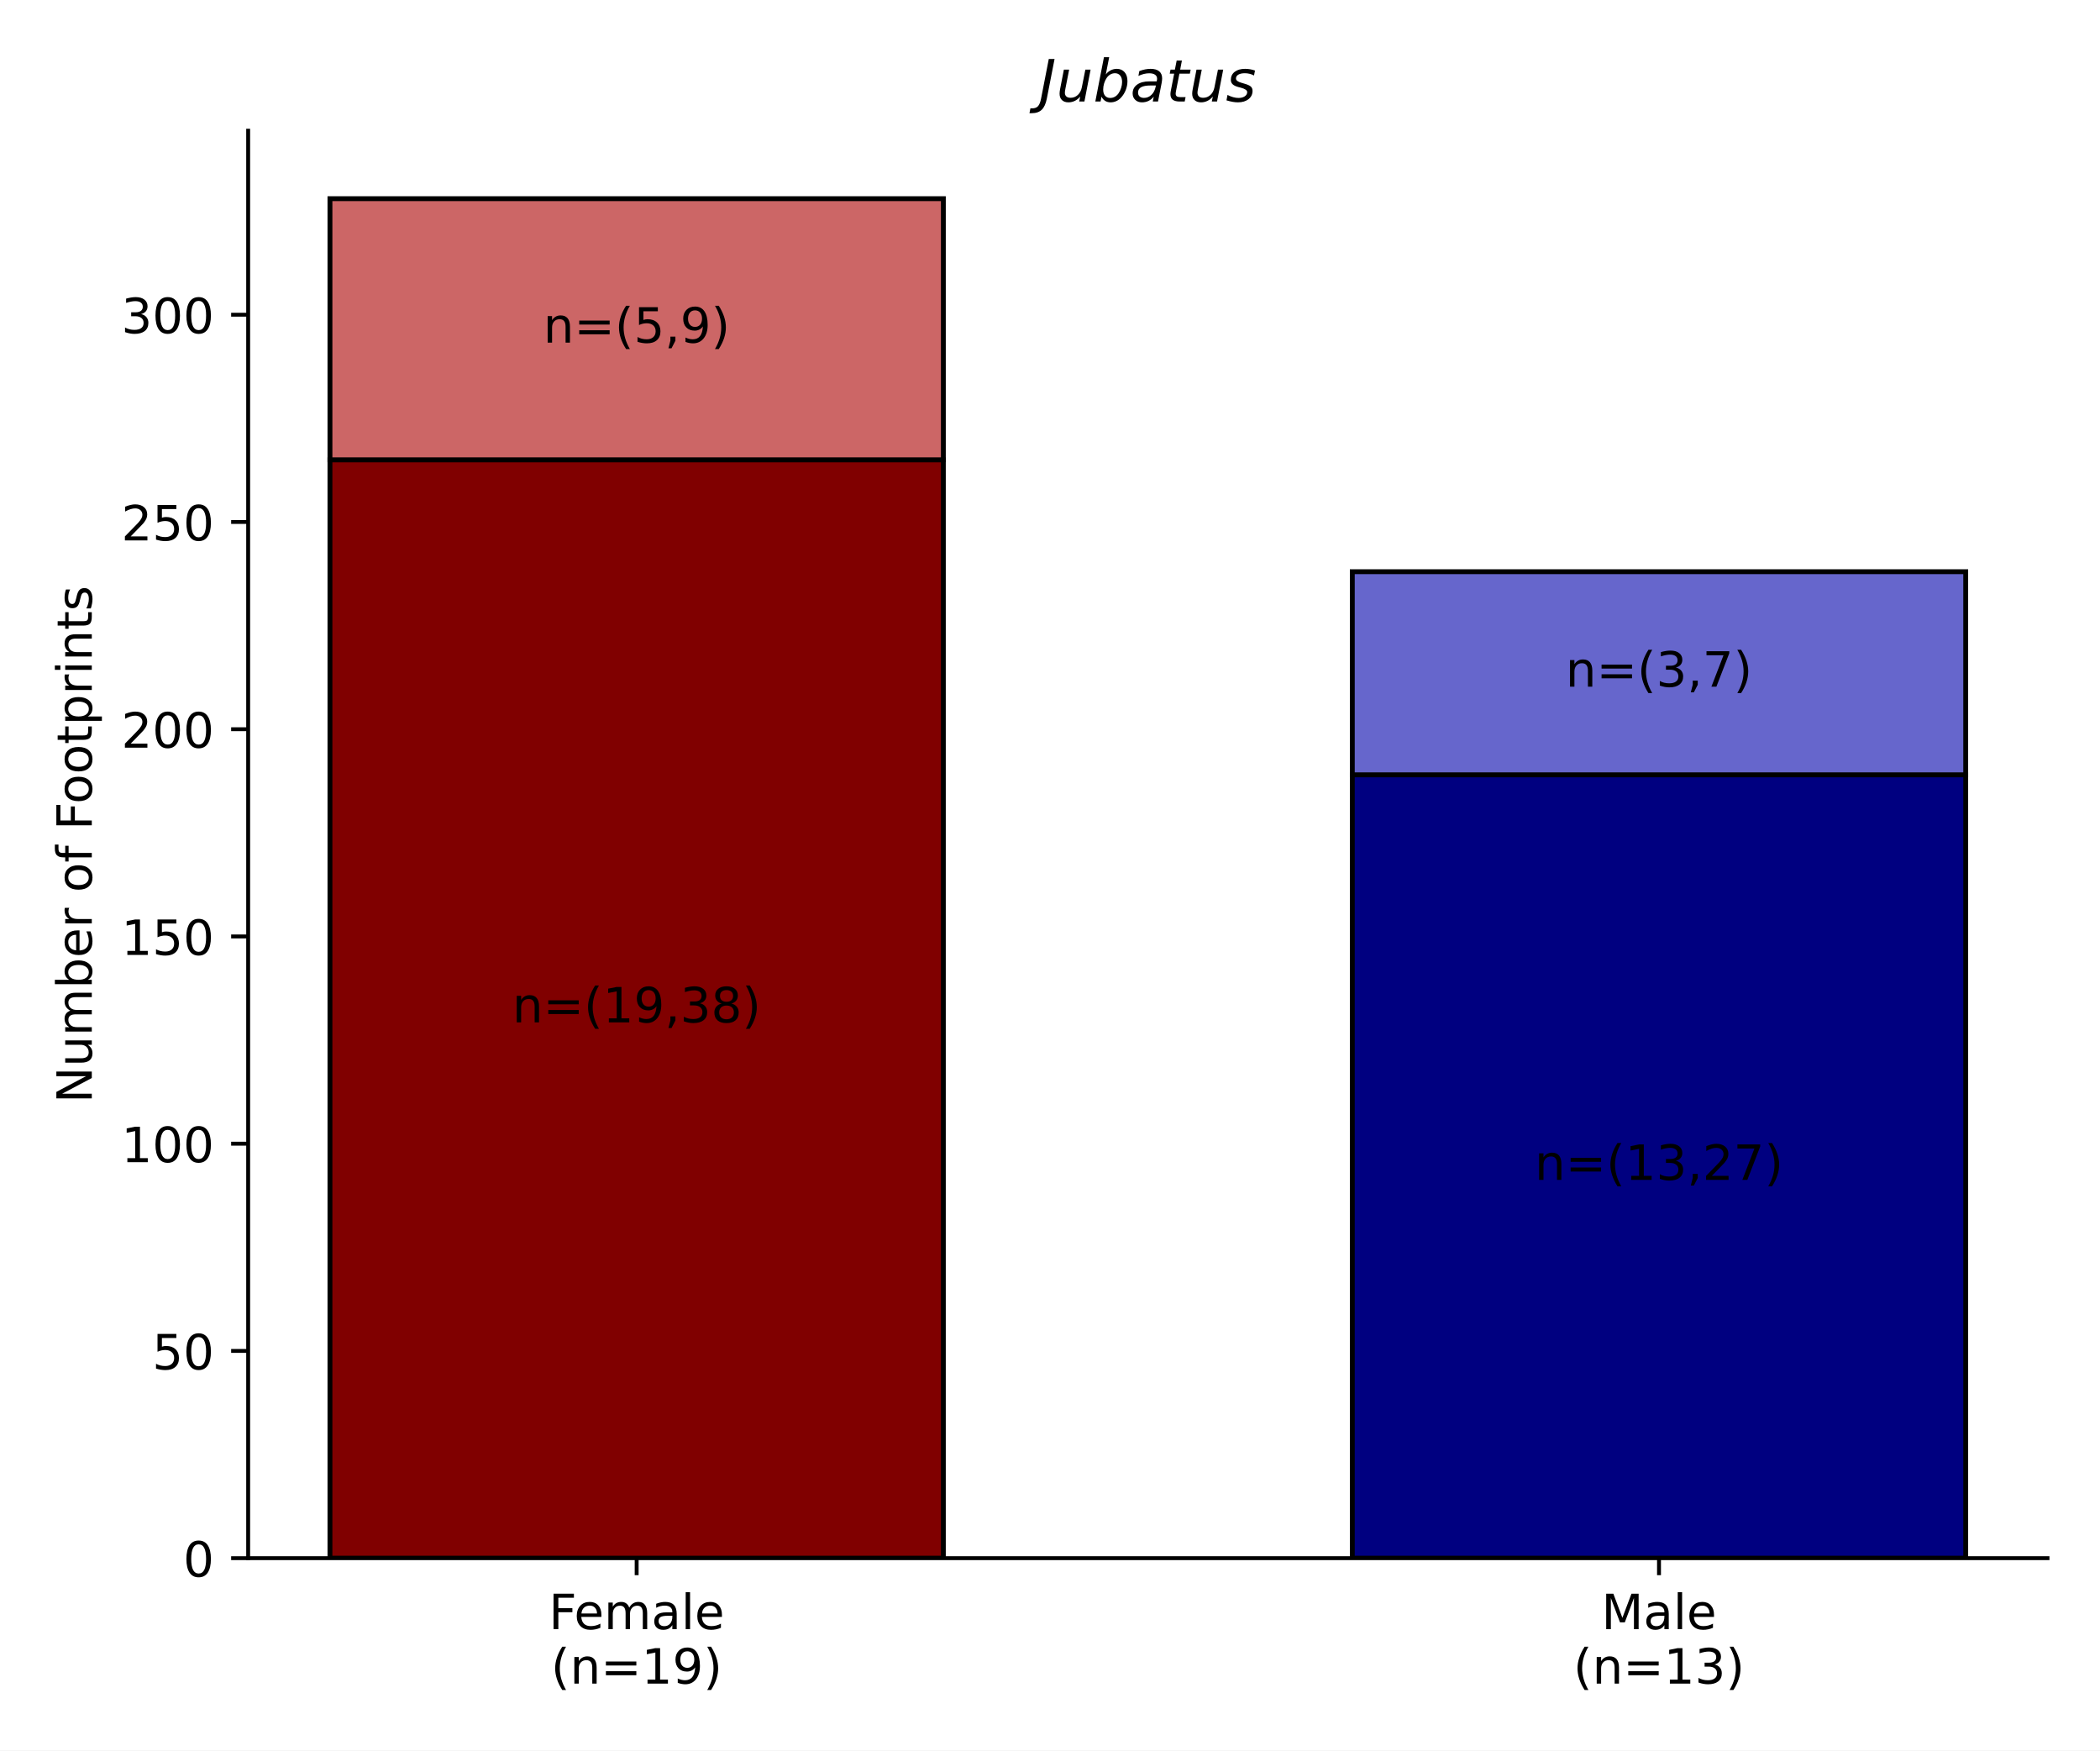
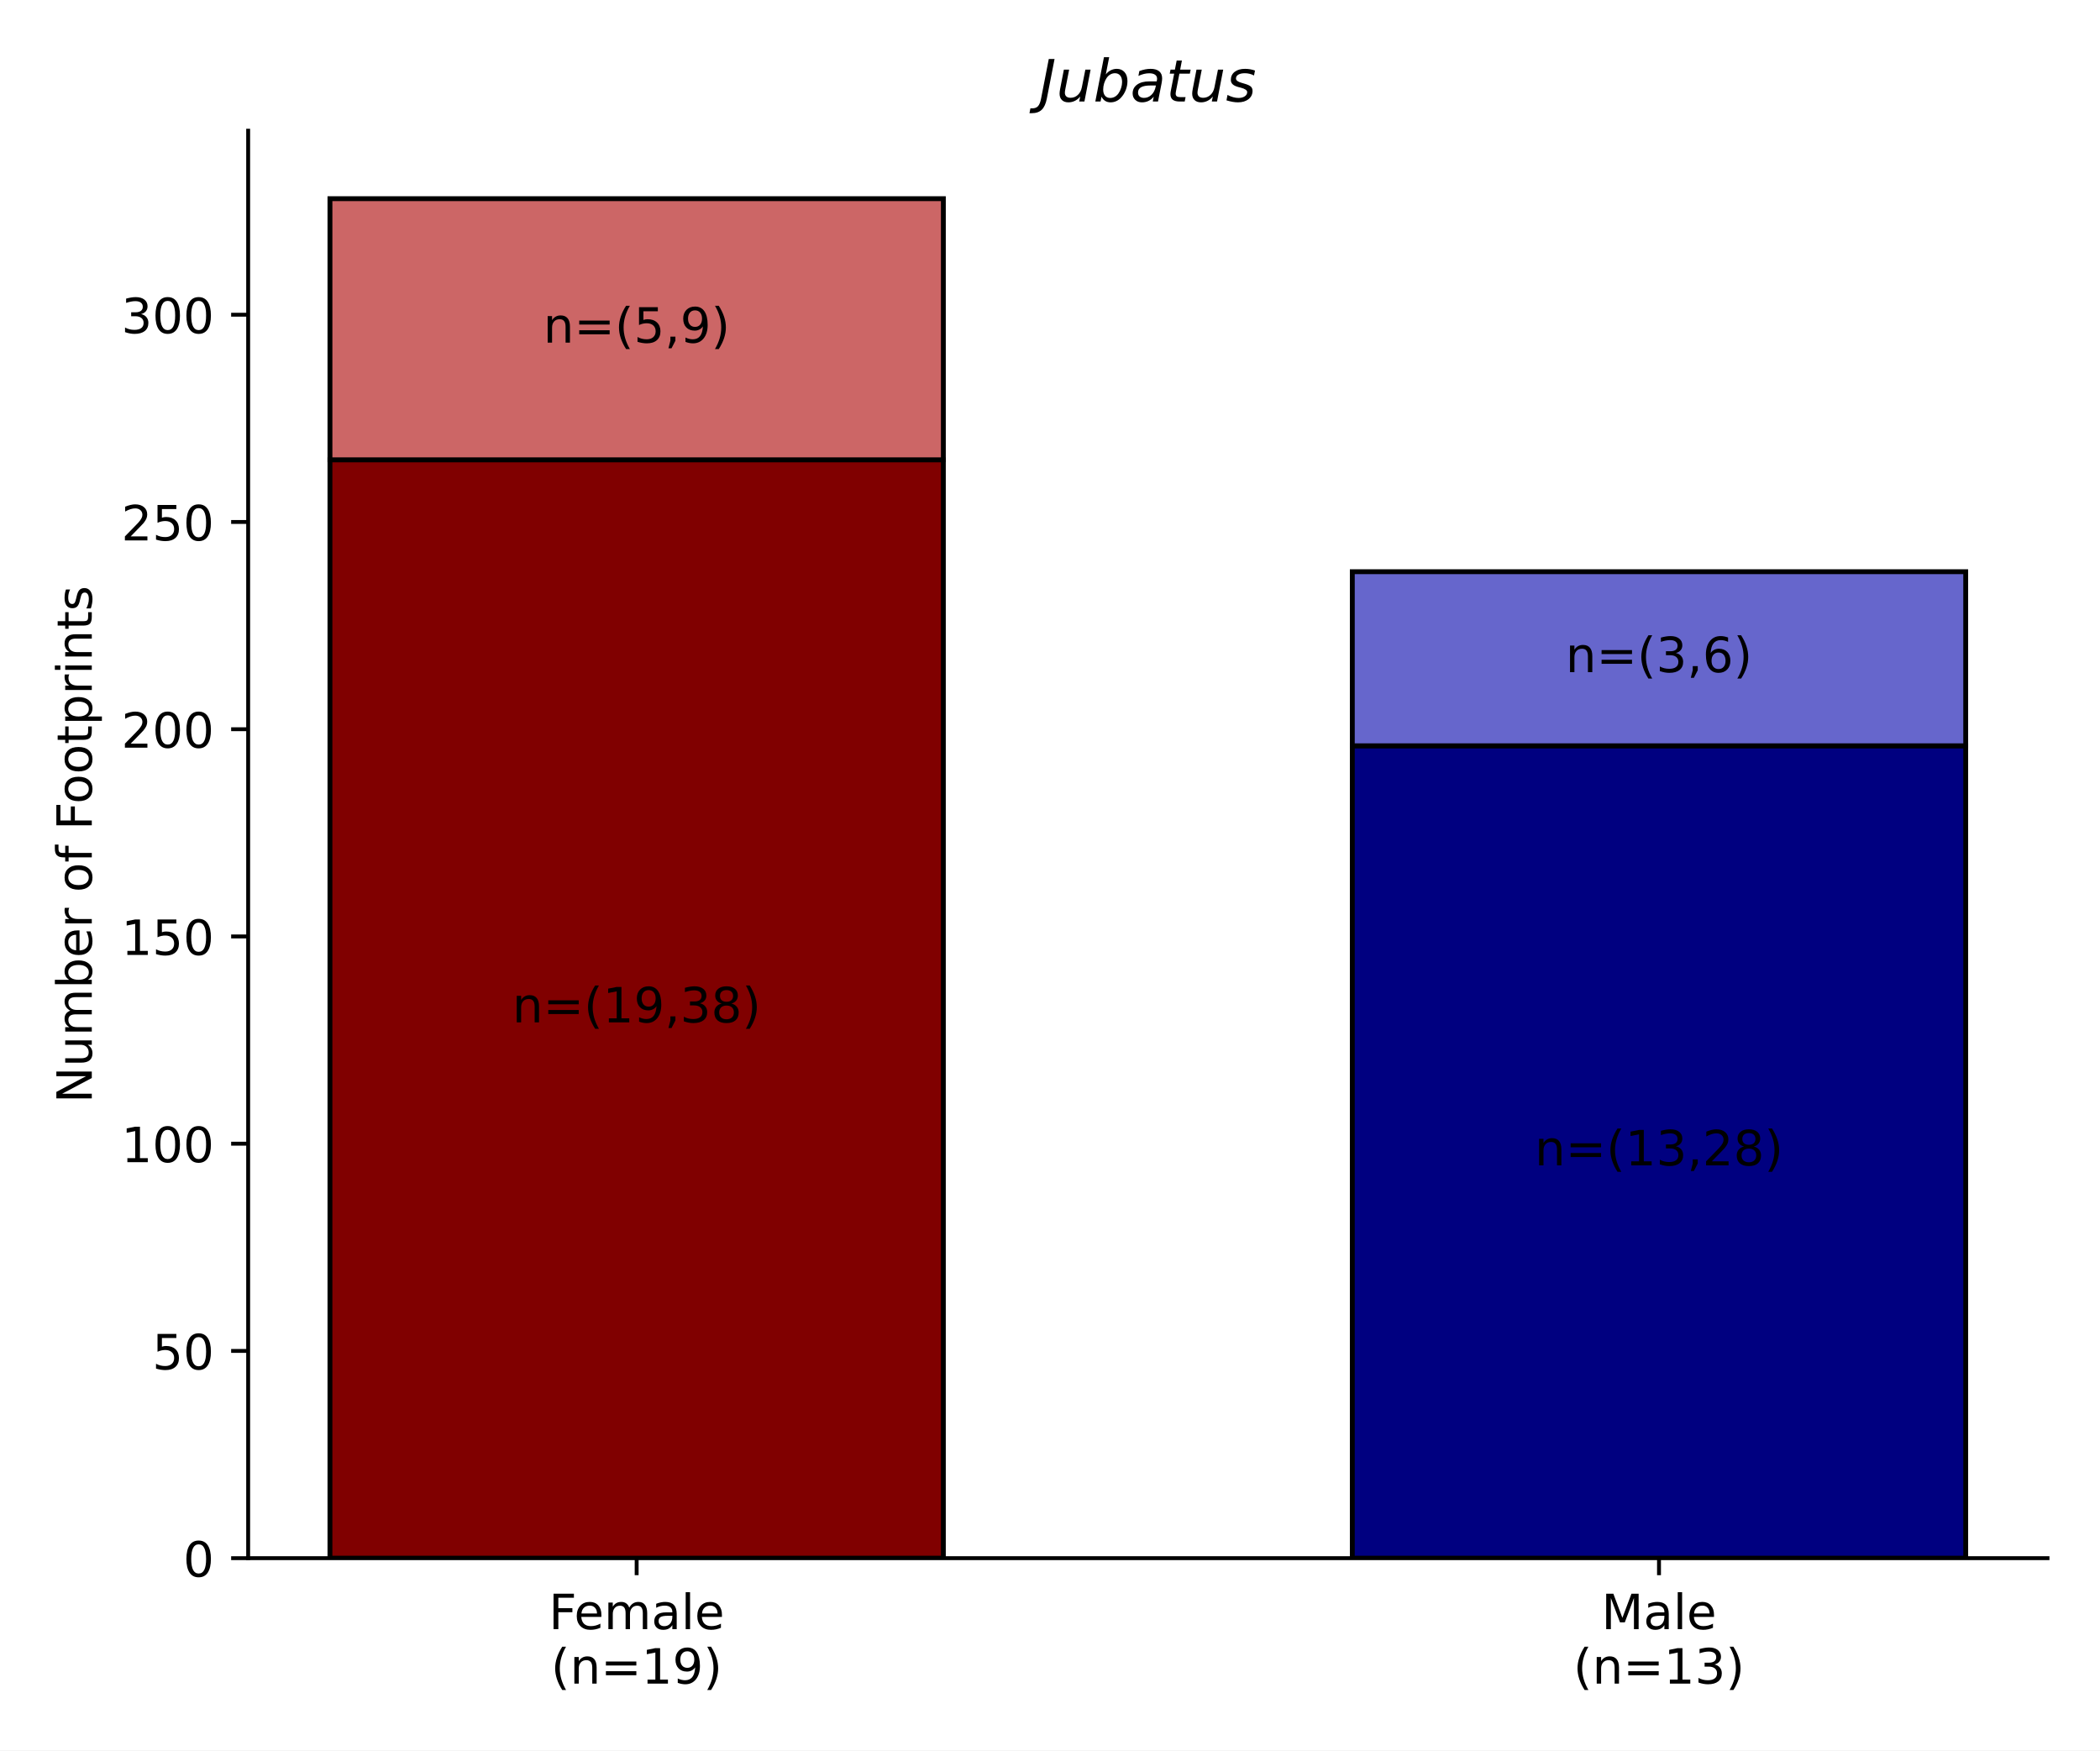
<svg xmlns="http://www.w3.org/2000/svg" xmlns:xlink="http://www.w3.org/1999/xlink" width="432pt" height="360pt" viewBox="0 0 432 360" version="1.1">
  <defs>
    <style type="text/css">*{stroke-linejoin: round; stroke-linecap: butt}</style>
  </defs>
  <g id="figure_1">
    <g id="patch_1">
      <path d="M 0 360  L 432 360  L 432 0  L 0 0  z " style="fill: #ffffff" />
    </g>
    <g id="axes_1">
      <g id="patch_2">
        <path d="M 51.05 320.456  L 421.2 320.456  L 421.2 26.88  L 51.05 26.88  z " style="fill: #ffffff" />
      </g>
      <g id="patch_3">
-         <path d="M 67.875 320.456  L 194.062 320.456  L 194.062 94.563  L 67.875 94.563  z " clip-path="url(#pb983018fb3)" style="fill: #800000; stroke: #000000; stroke-linejoin: miter" />
+         <path d="M 67.875 320.456  L 194.062 320.456  L 194.062 94.563  L 67.875 94.563  z " clip-path="url(#p1c18090d23)" style="fill: #800000; stroke: #000000; stroke-linejoin: miter" />
      </g>
      <g id="patch_4">
-         <path d="M 278.188 320.456  L 404.375 320.456  L 404.375 159.347  L 278.188 159.347  z " clip-path="url(#pb983018fb3)" style="fill: #000080; stroke: #000000; stroke-linejoin: miter" />
+         <path d="M 278.188 320.456  L 404.375 320.456  L 404.375 153.38  L 278.188 153.38  z " clip-path="url(#p1c18090d23)" style="fill: #000080; stroke: #000000; stroke-linejoin: miter" />
      </g>
      <g id="patch_5">
-         <path d="M 67.875 94.563  L 194.062 94.563  L 194.062 40.86  L 67.875 40.86  z " clip-path="url(#pb983018fb3)" style="fill: #cc6666; stroke: #000000; stroke-linejoin: miter" />
+         <path d="M 67.875 94.563  L 194.062 94.563  L 194.062 40.86  L 67.875 40.86  z " clip-path="url(#p1c18090d23)" style="fill: #cc6666; stroke: #000000; stroke-linejoin: miter" />
      </g>
      <g id="patch_6">
-         <path d="M 278.188 159.347  L 404.375 159.347  L 404.375 117.578  L 278.188 117.578  z " clip-path="url(#pb983018fb3)" style="fill: #6666cc; stroke: #000000; stroke-linejoin: miter" />
+         <path d="M 278.188 153.38  L 404.375 153.38  L 404.375 117.578  L 278.188 117.578  z " clip-path="url(#p1c18090d23)" style="fill: #6666cc; stroke: #000000; stroke-linejoin: miter" />
      </g>
      <g id="matplotlib.axis_1">
        <g id="xtick_1">
          <g id="line2d_1">
            <defs>
-               <path id="me16129c82a" d="M 0 0  L 0 3.5  " style="stroke: #000000; stroke-width: 0.8" />
+               <path id="mf66d5e0f26" d="M 0 0  L 0 3.5  " style="stroke: #000000; stroke-width: 0.8" />
            </defs>
            <g>
-               <use xlink:href="#me16129c82a" x="130.969" y="320.456" style="stroke: #000000; stroke-width: 0.8" />
+               <use xlink:href="#mf66d5e0f26" x="130.969" y="320.456" style="stroke: #000000; stroke-width: 0.8" />
            </g>
          </g>
          <g id="text_1">
            <g transform="translate(112.8914 335.0544) scale(0.1 -0.1)">
              <defs>
                <path id="DejaVuSans-46" d="M 628 4666  L 3309 4666  L 3309 4134  L 1259 4134  L 1259 2759  L 3109 2759  L 3109 2228  L 1259 2228  L 1259 0  L 628 0  L 628 4666  z " transform="scale(0.015625)" />
                <path id="DejaVuSans-65" d="M 3597 1894  L 3597 1613  L 953 1613  Q 991 1019 1311 708  Q 1631 397 2203 397  Q 2534 397 2845 478  Q 3156 559 3463 722  L 3463 178  Q 3153 47 2828 -22  Q 2503 -91 2169 -91  Q 1331 -91 842 396  Q 353 884 353 1716  Q 353 2575 817 3079  Q 1281 3584 2069 3584  Q 2775 3584 3186 3129  Q 3597 2675 3597 1894  z M 3022 2063  Q 3016 2534 2758 2815  Q 2500 3097 2075 3097  Q 1594 3097 1305 2825  Q 1016 2553 972 2059  L 3022 2063  z " transform="scale(0.015625)" />
                <path id="DejaVuSans-6d" d="M 3328 2828  Q 3544 3216 3844 3400  Q 4144 3584 4550 3584  Q 5097 3584 5394 3201  Q 5691 2819 5691 2113  L 5691 0  L 5113 0  L 5113 2094  Q 5113 2597 4934 2840  Q 4756 3084 4391 3084  Q 3944 3084 3684 2787  Q 3425 2491 3425 1978  L 3425 0  L 2847 0  L 2847 2094  Q 2847 2600 2669 2842  Q 2491 3084 2119 3084  Q 1678 3084 1418 2786  Q 1159 2488 1159 1978  L 1159 0  L 581 0  L 581 3500  L 1159 3500  L 1159 2956  Q 1356 3278 1631 3431  Q 1906 3584 2284 3584  Q 2666 3584 2933 3390  Q 3200 3197 3328 2828  z " transform="scale(0.015625)" />
                <path id="DejaVuSans-61" d="M 2194 1759  Q 1497 1759 1228 1600  Q 959 1441 959 1056  Q 959 750 1161 570  Q 1363 391 1709 391  Q 2188 391 2477 730  Q 2766 1069 2766 1631  L 2766 1759  L 2194 1759  z M 3341 1997  L 3341 0  L 2766 0  L 2766 531  Q 2569 213 2275 61  Q 1981 -91 1556 -91  Q 1019 -91 701 211  Q 384 513 384 1019  Q 384 1609 779 1909  Q 1175 2209 1959 2209  L 2766 2209  L 2766 2266  Q 2766 2663 2505 2880  Q 2244 3097 1772 3097  Q 1472 3097 1187 3025  Q 903 2953 641 2809  L 641 3341  Q 956 3463 1253 3523  Q 1550 3584 1831 3584  Q 2591 3584 2966 3190  Q 3341 2797 3341 1997  z " transform="scale(0.015625)" />
                <path id="DejaVuSans-6c" d="M 603 4863  L 1178 4863  L 1178 0  L 603 0  L 603 4863  z " transform="scale(0.015625)" />
              </defs>
              <use xlink:href="#DejaVuSans-46" />
              <use xlink:href="#DejaVuSans-65" transform="translate(52.01953 0)" />
              <use xlink:href="#DejaVuSans-6d" transform="translate(113.543 0)" />
              <use xlink:href="#DejaVuSans-61" transform="translate(210.9551 0)" />
              <use xlink:href="#DejaVuSans-6c" transform="translate(272.2344 0)" />
              <use xlink:href="#DejaVuSans-65" transform="translate(300.0176 0)" />
            </g>
            <g transform="translate(113.3461 346.2523) scale(0.1 -0.1)">
              <defs>
                <path id="DejaVuSans-28" d="M 1984 4856  Q 1566 4138 1362 3434  Q 1159 2731 1159 2009  Q 1159 1288 1364 580  Q 1569 -128 1984 -844  L 1484 -844  Q 1016 -109 783 600  Q 550 1309 550 2009  Q 550 2706 781 3412  Q 1013 4119 1484 4856  L 1984 4856  z " transform="scale(0.015625)" />
                <path id="DejaVuSans-6e" d="M 3513 2113  L 3513 0  L 2938 0  L 2938 2094  Q 2938 2591 2744 2837  Q 2550 3084 2163 3084  Q 1697 3084 1428 2787  Q 1159 2491 1159 1978  L 1159 0  L 581 0  L 581 3500  L 1159 3500  L 1159 2956  Q 1366 3272 1645 3428  Q 1925 3584 2291 3584  Q 2894 3584 3203 3211  Q 3513 2838 3513 2113  z " transform="scale(0.015625)" />
                <path id="DejaVuSans-3d" d="M 678 2906  L 4684 2906  L 4684 2381  L 678 2381  L 678 2906  z M 678 1631  L 4684 1631  L 4684 1100  L 678 1100  L 678 1631  z " transform="scale(0.015625)" />
                <path id="DejaVuSans-31" d="M 794 531  L 1825 531  L 1825 4091  L 703 3866  L 703 4441  L 1819 4666  L 2450 4666  L 2450 531  L 3481 531  L 3481 0  L 794 0  L 794 531  z " transform="scale(0.015625)" />
                <path id="DejaVuSans-39" d="M 703 97  L 703 672  Q 941 559 1184 500  Q 1428 441 1663 441  Q 2288 441 2617 861  Q 2947 1281 2994 2138  Q 2813 1869 2534 1725  Q 2256 1581 1919 1581  Q 1219 1581 811 2004  Q 403 2428 403 3163  Q 403 3881 828 4315  Q 1253 4750 1959 4750  Q 2769 4750 3195 4129  Q 3622 3509 3622 2328  Q 3622 1225 3098 567  Q 2575 -91 1691 -91  Q 1453 -91 1209 -44  Q 966 3 703 97  z M 1959 2075  Q 2384 2075 2632 2365  Q 2881 2656 2881 3163  Q 2881 3666 2632 3958  Q 2384 4250 1959 4250  Q 1534 4250 1286 3958  Q 1038 3666 1038 3163  Q 1038 2656 1286 2365  Q 1534 2075 1959 2075  z " transform="scale(0.015625)" />
                <path id="DejaVuSans-29" d="M 513 4856  L 1013 4856  Q 1481 4119 1714 3412  Q 1947 2706 1947 2009  Q 1947 1309 1714 600  Q 1481 -109 1013 -844  L 513 -844  Q 928 -128 1133 580  Q 1338 1288 1338 2009  Q 1338 2731 1133 3434  Q 928 4138 513 4856  z " transform="scale(0.015625)" />
              </defs>
              <use xlink:href="#DejaVuSans-28" />
              <use xlink:href="#DejaVuSans-6e" transform="translate(39.01367 0)" />
              <use xlink:href="#DejaVuSans-3d" transform="translate(102.3926 0)" />
              <use xlink:href="#DejaVuSans-31" transform="translate(186.1816 0)" />
              <use xlink:href="#DejaVuSans-39" transform="translate(249.8047 0)" />
              <use xlink:href="#DejaVuSans-29" transform="translate(313.4277 0)" />
            </g>
          </g>
        </g>
        <g id="xtick_2">
          <g id="line2d_2">
            <g>
-               <use xlink:href="#me16129c82a" x="341.281" y="320.456" style="stroke: #000000; stroke-width: 0.8" />
+               <use xlink:href="#mf66d5e0f26" x="341.281" y="320.456" style="stroke: #000000; stroke-width: 0.8" />
            </g>
          </g>
          <g id="text_2">
            <g transform="translate(329.4375 335.0544) scale(0.1 -0.1)">
              <defs>
                <path id="DejaVuSans-4d" d="M 628 4666  L 1569 4666  L 2759 1491  L 3956 4666  L 4897 4666  L 4897 0  L 4281 0  L 4281 4097  L 3078 897  L 2444 897  L 1241 4097  L 1241 0  L 628 0  L 628 4666  z " transform="scale(0.015625)" />
              </defs>
              <use xlink:href="#DejaVuSans-4d" />
              <use xlink:href="#DejaVuSans-61" transform="translate(86.2793 0)" />
              <use xlink:href="#DejaVuSans-6c" transform="translate(147.5586 0)" />
              <use xlink:href="#DejaVuSans-65" transform="translate(175.3418 0)" />
            </g>
            <g transform="translate(323.6586 346.2523) scale(0.1 -0.1)">
              <defs>
                <path id="DejaVuSans-33" d="M 2597 2516  Q 3050 2419 3304 2112  Q 3559 1806 3559 1356  Q 3559 666 3084 287  Q 2609 -91 1734 -91  Q 1441 -91 1130 -33  Q 819 25 488 141  L 488 750  Q 750 597 1062 519  Q 1375 441 1716 441  Q 2309 441 2620 675  Q 2931 909 2931 1356  Q 2931 1769 2642 2001  Q 2353 2234 1838 2234  L 1294 2234  L 1294 2753  L 1863 2753  Q 2328 2753 2575 2939  Q 2822 3125 2822 3475  Q 2822 3834 2567 4026  Q 2313 4219 1838 4219  Q 1578 4219 1281 4162  Q 984 4106 628 3988  L 628 4550  Q 988 4650 1302 4700  Q 1616 4750 1894 4750  Q 2613 4750 3031 4423  Q 3450 4097 3450 3541  Q 3450 3153 3228 2886  Q 3006 2619 2597 2516  z " transform="scale(0.015625)" />
              </defs>
              <use xlink:href="#DejaVuSans-28" />
              <use xlink:href="#DejaVuSans-6e" transform="translate(39.01367 0)" />
              <use xlink:href="#DejaVuSans-3d" transform="translate(102.3926 0)" />
              <use xlink:href="#DejaVuSans-31" transform="translate(186.1816 0)" />
              <use xlink:href="#DejaVuSans-33" transform="translate(249.8047 0)" />
              <use xlink:href="#DejaVuSans-29" transform="translate(313.4277 0)" />
            </g>
          </g>
        </g>
      </g>
      <g id="matplotlib.axis_2">
        <g id="ytick_1">
          <g id="line2d_3">
            <defs>
-               <path id="m23f5aaac6f" d="M 0 0  L -3.5 0  " style="stroke: #000000; stroke-width: 0.8" />
+               <path id="m3c75c760e2" d="M 0 0  L -3.5 0  " style="stroke: #000000; stroke-width: 0.8" />
            </defs>
            <g>
-               <use xlink:href="#m23f5aaac6f" x="51.05" y="320.456" style="stroke: #000000; stroke-width: 0.8" />
+               <use xlink:href="#m3c75c760e2" x="51.05" y="320.456" style="stroke: #000000; stroke-width: 0.8" />
            </g>
          </g>
          <g id="text_3">
            <g transform="translate(37.6875 324.2552) scale(0.1 -0.1)">
              <defs>
                <path id="DejaVuSans-30" d="M 2034 4250  Q 1547 4250 1301 3770  Q 1056 3291 1056 2328  Q 1056 1369 1301 889  Q 1547 409 2034 409  Q 2525 409 2770 889  Q 3016 1369 3016 2328  Q 3016 3291 2770 3770  Q 2525 4250 2034 4250  z M 2034 4750  Q 2819 4750 3233 4129  Q 3647 3509 3647 2328  Q 3647 1150 3233 529  Q 2819 -91 2034 -91  Q 1250 -91 836 529  Q 422 1150 422 2328  Q 422 3509 836 4129  Q 1250 4750 2034 4750  z " transform="scale(0.015625)" />
              </defs>
              <use xlink:href="#DejaVuSans-30" />
            </g>
          </g>
        </g>
        <g id="ytick_2">
          <g id="line2d_4">
            <g>
-               <use xlink:href="#m23f5aaac6f" x="51.05" y="277.835" style="stroke: #000000; stroke-width: 0.8" />
+               <use xlink:href="#m3c75c760e2" x="51.05" y="277.835" style="stroke: #000000; stroke-width: 0.8" />
            </g>
          </g>
          <g id="text_4">
            <g transform="translate(31.325 281.6338) scale(0.1 -0.1)">
              <defs>
                <path id="DejaVuSans-35" d="M 691 4666  L 3169 4666  L 3169 4134  L 1269 4134  L 1269 2991  Q 1406 3038 1543 3061  Q 1681 3084 1819 3084  Q 2600 3084 3056 2656  Q 3513 2228 3513 1497  Q 3513 744 3044 326  Q 2575 -91 1722 -91  Q 1428 -91 1123 -41  Q 819 9 494 109  L 494 744  Q 775 591 1075 516  Q 1375 441 1709 441  Q 2250 441 2565 725  Q 2881 1009 2881 1497  Q 2881 1984 2565 2268  Q 2250 2553 1709 2553  Q 1456 2553 1204 2497  Q 953 2441 691 2322  L 691 4666  z " transform="scale(0.015625)" />
              </defs>
              <use xlink:href="#DejaVuSans-35" />
              <use xlink:href="#DejaVuSans-30" transform="translate(63.62305 0)" />
            </g>
          </g>
        </g>
        <g id="ytick_3">
          <g id="line2d_5">
            <g>
-               <use xlink:href="#m23f5aaac6f" x="51.05" y="235.213" style="stroke: #000000; stroke-width: 0.8" />
+               <use xlink:href="#m3c75c760e2" x="51.05" y="235.213" style="stroke: #000000; stroke-width: 0.8" />
            </g>
          </g>
          <g id="text_5">
            <g transform="translate(24.9625 239.0125) scale(0.1 -0.1)">
              <use xlink:href="#DejaVuSans-31" />
              <use xlink:href="#DejaVuSans-30" transform="translate(63.62305 0)" />
              <use xlink:href="#DejaVuSans-30" transform="translate(127.2461 0)" />
            </g>
          </g>
        </g>
        <g id="ytick_4">
          <g id="line2d_6">
            <g>
-               <use xlink:href="#m23f5aaac6f" x="51.05" y="192.592" style="stroke: #000000; stroke-width: 0.8" />
+               <use xlink:href="#m3c75c760e2" x="51.05" y="192.592" style="stroke: #000000; stroke-width: 0.8" />
            </g>
          </g>
          <g id="text_6">
            <g transform="translate(24.9625 196.3911) scale(0.1 -0.1)">
              <use xlink:href="#DejaVuSans-31" />
              <use xlink:href="#DejaVuSans-35" transform="translate(63.62305 0)" />
              <use xlink:href="#DejaVuSans-30" transform="translate(127.2461 0)" />
            </g>
          </g>
        </g>
        <g id="ytick_5">
          <g id="line2d_7">
            <g>
-               <use xlink:href="#m23f5aaac6f" x="51.05" y="149.971" style="stroke: #000000; stroke-width: 0.8" />
+               <use xlink:href="#m3c75c760e2" x="51.05" y="149.971" style="stroke: #000000; stroke-width: 0.8" />
            </g>
          </g>
          <g id="text_7">
            <g transform="translate(24.9625 153.7697) scale(0.1 -0.1)">
              <defs>
                <path id="DejaVuSans-32" d="M 1228 531  L 3431 531  L 3431 0  L 469 0  L 469 531  Q 828 903 1448 1529  Q 2069 2156 2228 2338  Q 2531 2678 2651 2914  Q 2772 3150 2772 3378  Q 2772 3750 2511 3984  Q 2250 4219 1831 4219  Q 1534 4219 1204 4116  Q 875 4013 500 3803  L 500 4441  Q 881 4594 1212 4672  Q 1544 4750 1819 4750  Q 2544 4750 2975 4387  Q 3406 4025 3406 3419  Q 3406 3131 3298 2873  Q 3191 2616 2906 2266  Q 2828 2175 2409 1742  Q 1991 1309 1228 531  z " transform="scale(0.015625)" />
              </defs>
              <use xlink:href="#DejaVuSans-32" />
              <use xlink:href="#DejaVuSans-30" transform="translate(63.62305 0)" />
              <use xlink:href="#DejaVuSans-30" transform="translate(127.2461 0)" />
            </g>
          </g>
        </g>
        <g id="ytick_6">
          <g id="line2d_8">
            <g>
-               <use xlink:href="#m23f5aaac6f" x="51.05" y="107.349" style="stroke: #000000; stroke-width: 0.8" />
+               <use xlink:href="#m3c75c760e2" x="51.05" y="107.349" style="stroke: #000000; stroke-width: 0.8" />
            </g>
          </g>
          <g id="text_8">
            <g transform="translate(24.9625 111.1484) scale(0.1 -0.1)">
              <use xlink:href="#DejaVuSans-32" />
              <use xlink:href="#DejaVuSans-35" transform="translate(63.62305 0)" />
              <use xlink:href="#DejaVuSans-30" transform="translate(127.2461 0)" />
            </g>
          </g>
        </g>
        <g id="ytick_7">
          <g id="line2d_9">
            <g>
-               <use xlink:href="#m23f5aaac6f" x="51.05" y="64.728" style="stroke: #000000; stroke-width: 0.8" />
+               <use xlink:href="#m3c75c760e2" x="51.05" y="64.728" style="stroke: #000000; stroke-width: 0.8" />
            </g>
          </g>
          <g id="text_9">
            <g transform="translate(24.9625 68.527) scale(0.1 -0.1)">
              <use xlink:href="#DejaVuSans-33" />
              <use xlink:href="#DejaVuSans-30" transform="translate(63.62305 0)" />
              <use xlink:href="#DejaVuSans-30" transform="translate(127.2461 0)" />
            </g>
          </g>
        </g>
        <g id="text_10">
          <g transform="translate(18.88281 226.8774) rotate(-90) scale(0.1 -0.1)">
            <defs>
              <path id="DejaVuSans-4e" d="M 628 4666  L 1478 4666  L 3547 763  L 3547 4666  L 4159 4666  L 4159 0  L 3309 0  L 1241 3903  L 1241 0  L 628 0  L 628 4666  z " transform="scale(0.015625)" />
              <path id="DejaVuSans-75" d="M 544 1381  L 544 3500  L 1119 3500  L 1119 1403  Q 1119 906 1312 657  Q 1506 409 1894 409  Q 2359 409 2629 706  Q 2900 1003 2900 1516  L 2900 3500  L 3475 3500  L 3475 0  L 2900 0  L 2900 538  Q 2691 219 2414 64  Q 2138 -91 1772 -91  Q 1169 -91 856 284  Q 544 659 544 1381  z M 1991 3584  L 1991 3584  z " transform="scale(0.015625)" />
              <path id="DejaVuSans-62" d="M 3116 1747  Q 3116 2381 2855 2742  Q 2594 3103 2138 3103  Q 1681 3103 1420 2742  Q 1159 2381 1159 1747  Q 1159 1113 1420 752  Q 1681 391 2138 391  Q 2594 391 2855 752  Q 3116 1113 3116 1747  z M 1159 2969  Q 1341 3281 1617 3432  Q 1894 3584 2278 3584  Q 2916 3584 3314 3078  Q 3713 2572 3713 1747  Q 3713 922 3314 415  Q 2916 -91 2278 -91  Q 1894 -91 1617 61  Q 1341 213 1159 525  L 1159 0  L 581 0  L 581 4863  L 1159 4863  L 1159 2969  z " transform="scale(0.015625)" />
              <path id="DejaVuSans-72" d="M 2631 2963  Q 2534 3019 2420 3045  Q 2306 3072 2169 3072  Q 1681 3072 1420 2755  Q 1159 2438 1159 1844  L 1159 0  L 581 0  L 581 3500  L 1159 3500  L 1159 2956  Q 1341 3275 1631 3429  Q 1922 3584 2338 3584  Q 2397 3584 2469 3576  Q 2541 3569 2628 3553  L 2631 2963  z " transform="scale(0.015625)" />
              <path id="DejaVuSans-20" transform="scale(0.015625)" />
              <path id="DejaVuSans-6f" d="M 1959 3097  Q 1497 3097 1228 2736  Q 959 2375 959 1747  Q 959 1119 1226 758  Q 1494 397 1959 397  Q 2419 397 2687 759  Q 2956 1122 2956 1747  Q 2956 2369 2687 2733  Q 2419 3097 1959 3097  z M 1959 3584  Q 2709 3584 3137 3096  Q 3566 2609 3566 1747  Q 3566 888 3137 398  Q 2709 -91 1959 -91  Q 1206 -91 779 398  Q 353 888 353 1747  Q 353 2609 779 3096  Q 1206 3584 1959 3584  z " transform="scale(0.015625)" />
              <path id="DejaVuSans-66" d="M 2375 4863  L 2375 4384  L 1825 4384  Q 1516 4384 1395 4259  Q 1275 4134 1275 3809  L 1275 3500  L 2222 3500  L 2222 3053  L 1275 3053  L 1275 0  L 697 0  L 697 3053  L 147 3053  L 147 3500  L 697 3500  L 697 3744  Q 697 4328 969 4595  Q 1241 4863 1831 4863  L 2375 4863  z " transform="scale(0.015625)" />
              <path id="DejaVuSans-74" d="M 1172 4494  L 1172 3500  L 2356 3500  L 2356 3053  L 1172 3053  L 1172 1153  Q 1172 725 1289 603  Q 1406 481 1766 481  L 2356 481  L 2356 0  L 1766 0  Q 1100 0 847 248  Q 594 497 594 1153  L 594 3053  L 172 3053  L 172 3500  L 594 3500  L 594 4494  L 1172 4494  z " transform="scale(0.015625)" />
              <path id="DejaVuSans-70" d="M 1159 525  L 1159 -1331  L 581 -1331  L 581 3500  L 1159 3500  L 1159 2969  Q 1341 3281 1617 3432  Q 1894 3584 2278 3584  Q 2916 3584 3314 3078  Q 3713 2572 3713 1747  Q 3713 922 3314 415  Q 2916 -91 2278 -91  Q 1894 -91 1617 61  Q 1341 213 1159 525  z M 3116 1747  Q 3116 2381 2855 2742  Q 2594 3103 2138 3103  Q 1681 3103 1420 2742  Q 1159 2381 1159 1747  Q 1159 1113 1420 752  Q 1681 391 2138 391  Q 2594 391 2855 752  Q 3116 1113 3116 1747  z " transform="scale(0.015625)" />
              <path id="DejaVuSans-69" d="M 603 3500  L 1178 3500  L 1178 0  L 603 0  L 603 3500  z M 603 4863  L 1178 4863  L 1178 4134  L 603 4134  L 603 4863  z " transform="scale(0.015625)" />
              <path id="DejaVuSans-73" d="M 2834 3397  L 2834 2853  Q 2591 2978 2328 3040  Q 2066 3103 1784 3103  Q 1356 3103 1142 2972  Q 928 2841 928 2578  Q 928 2378 1081 2264  Q 1234 2150 1697 2047  L 1894 2003  Q 2506 1872 2764 1633  Q 3022 1394 3022 966  Q 3022 478 2636 193  Q 2250 -91 1575 -91  Q 1294 -91 989 -36  Q 684 19 347 128  L 347 722  Q 666 556 975 473  Q 1284 391 1588 391  Q 1994 391 2212 530  Q 2431 669 2431 922  Q 2431 1156 2273 1281  Q 2116 1406 1581 1522  L 1381 1569  Q 847 1681 609 1914  Q 372 2147 372 2553  Q 372 3047 722 3315  Q 1072 3584 1716 3584  Q 2034 3584 2315 3537  Q 2597 3491 2834 3397  z " transform="scale(0.015625)" />
            </defs>
            <use xlink:href="#DejaVuSans-4e" />
            <use xlink:href="#DejaVuSans-75" transform="translate(74.80469 0)" />
            <use xlink:href="#DejaVuSans-6d" transform="translate(138.1836 0)" />
            <use xlink:href="#DejaVuSans-62" transform="translate(235.5957 0)" />
            <use xlink:href="#DejaVuSans-65" transform="translate(299.0723 0)" />
            <use xlink:href="#DejaVuSans-72" transform="translate(360.5957 0)" />
            <use xlink:href="#DejaVuSans-20" transform="translate(401.709 0)" />
            <use xlink:href="#DejaVuSans-6f" transform="translate(433.4961 0)" />
            <use xlink:href="#DejaVuSans-66" transform="translate(494.6777 0)" />
            <use xlink:href="#DejaVuSans-20" transform="translate(529.8828 0)" />
            <use xlink:href="#DejaVuSans-46" transform="translate(561.6699 0)" />
            <use xlink:href="#DejaVuSans-6f" transform="translate(615.5645 0)" />
            <use xlink:href="#DejaVuSans-6f" transform="translate(676.7461 0)" />
            <use xlink:href="#DejaVuSans-74" transform="translate(737.9277 0)" />
            <use xlink:href="#DejaVuSans-70" transform="translate(777.1367 0)" />
            <use xlink:href="#DejaVuSans-72" transform="translate(840.6133 0)" />
            <use xlink:href="#DejaVuSans-69" transform="translate(881.7266 0)" />
            <use xlink:href="#DejaVuSans-6e" transform="translate(909.5098 0)" />
            <use xlink:href="#DejaVuSans-74" transform="translate(972.8887 0)" />
            <use xlink:href="#DejaVuSans-73" transform="translate(1012.098 0)" />
          </g>
        </g>
      </g>
      <g id="patch_7">
        <path d="M 51.05 320.456  L 51.05 26.88  " style="fill: none; stroke: #000000; stroke-width: 0.8; stroke-linejoin: miter; stroke-linecap: square" />
      </g>
      <g id="patch_8">
        <path d="M 51.05 320.456  L 421.2 320.456  " style="fill: none; stroke: #000000; stroke-width: 0.8; stroke-linejoin: miter; stroke-linecap: square" />
      </g>
      <g id="text_11">
        <g transform="translate(105.3945 210.2687) scale(0.1 -0.1)">
          <defs>
            <path id="DejaVuSans-2c" d="M 750 794  L 1409 794  L 1409 256  L 897 -744  L 494 -744  L 750 256  L 750 794  z " transform="scale(0.015625)" />
            <path id="DejaVuSans-38" d="M 2034 2216  Q 1584 2216 1326 1975  Q 1069 1734 1069 1313  Q 1069 891 1326 650  Q 1584 409 2034 409  Q 2484 409 2743 651  Q 3003 894 3003 1313  Q 3003 1734 2745 1975  Q 2488 2216 2034 2216  z M 1403 2484  Q 997 2584 770 2862  Q 544 3141 544 3541  Q 544 4100 942 4425  Q 1341 4750 2034 4750  Q 2731 4750 3128 4425  Q 3525 4100 3525 3541  Q 3525 3141 3298 2862  Q 3072 2584 2669 2484  Q 3125 2378 3379 2068  Q 3634 1759 3634 1313  Q 3634 634 3220 271  Q 2806 -91 2034 -91  Q 1263 -91 848 271  Q 434 634 434 1313  Q 434 1759 690 2068  Q 947 2378 1403 2484  z M 1172 3481  Q 1172 3119 1398 2916  Q 1625 2713 2034 2713  Q 2441 2713 2670 2916  Q 2900 3119 2900 3481  Q 2900 3844 2670 4047  Q 2441 4250 2034 4250  Q 1625 4250 1398 4047  Q 1172 3844 1172 3481  z " transform="scale(0.015625)" />
          </defs>
          <use xlink:href="#DejaVuSans-6e" />
          <use xlink:href="#DejaVuSans-3d" transform="translate(63.37891 0)" />
          <use xlink:href="#DejaVuSans-28" transform="translate(147.168 0)" />
          <use xlink:href="#DejaVuSans-31" transform="translate(186.1816 0)" />
          <use xlink:href="#DejaVuSans-39" transform="translate(249.8047 0)" />
          <use xlink:href="#DejaVuSans-2c" transform="translate(313.4277 0)" />
          <use xlink:href="#DejaVuSans-33" transform="translate(345.2148 0)" />
          <use xlink:href="#DejaVuSans-38" transform="translate(408.8379 0)" />
          <use xlink:href="#DejaVuSans-29" transform="translate(472.4609 0)" />
        </g>
      </g>
      <g id="text_12">
-         <g transform="translate(315.707 242.661) scale(0.1 -0.1)">
-           <defs>
-             <path id="DejaVuSans-37" d="M 525 4666  L 3525 4666  L 3525 4397  L 1831 0  L 1172 0  L 2766 4134  L 525 4134  L 525 4666  z " transform="scale(0.015625)" />
-           </defs>
+         <g transform="translate(315.707 239.6775) scale(0.1 -0.1)">
          <use xlink:href="#DejaVuSans-6e" />
          <use xlink:href="#DejaVuSans-3d" transform="translate(63.37891 0)" />
          <use xlink:href="#DejaVuSans-28" transform="translate(147.168 0)" />
          <use xlink:href="#DejaVuSans-31" transform="translate(186.1816 0)" />
          <use xlink:href="#DejaVuSans-33" transform="translate(249.8047 0)" />
          <use xlink:href="#DejaVuSans-2c" transform="translate(313.4277 0)" />
          <use xlink:href="#DejaVuSans-32" transform="translate(345.2148 0)" />
-           <use xlink:href="#DejaVuSans-37" transform="translate(408.8379 0)" />
+           <use xlink:href="#DejaVuSans-38" transform="translate(408.8379 0)" />
          <use xlink:href="#DejaVuSans-29" transform="translate(472.4609 0)" />
        </g>
      </g>
      <g id="text_13">
        <g transform="translate(111.757 70.47065) scale(0.1 -0.1)">
          <use xlink:href="#DejaVuSans-6e" />
          <use xlink:href="#DejaVuSans-3d" transform="translate(63.37891 0)" />
          <use xlink:href="#DejaVuSans-28" transform="translate(147.168 0)" />
          <use xlink:href="#DejaVuSans-35" transform="translate(186.1816 0)" />
          <use xlink:href="#DejaVuSans-2c" transform="translate(249.8047 0)" />
          <use xlink:href="#DejaVuSans-39" transform="translate(281.5918 0)" />
          <use xlink:href="#DejaVuSans-29" transform="translate(345.2148 0)" />
        </g>
      </g>
      <g id="text_14">
-         <g transform="translate(322.0695 141.2221) scale(0.1 -0.1)">
+         <g transform="translate(322.0695 138.2386) scale(0.1 -0.1)">
+           <defs>
+             <path id="DejaVuSans-36" d="M 2113 2584  Q 1688 2584 1439 2293  Q 1191 2003 1191 1497  Q 1191 994 1439 701  Q 1688 409 2113 409  Q 2538 409 2786 701  Q 3034 994 3034 1497  Q 3034 2003 2786 2293  Q 2538 2584 2113 2584  z M 3366 4563  L 3366 3988  Q 3128 4100 2886 4159  Q 2644 4219 2406 4219  Q 1781 4219 1451 3797  Q 1122 3375 1075 2522  Q 1259 2794 1537 2939  Q 1816 3084 2150 3084  Q 2853 3084 3261 2657  Q 3669 2231 3669 1497  Q 3669 778 3244 343  Q 2819 -91 2113 -91  Q 1303 -91 875 529  Q 447 1150 447 2328  Q 447 3434 972 4092  Q 1497 4750 2381 4750  Q 2619 4750 2861 4703  Q 3103 4656 3366 4563  z " transform="scale(0.015625)" />
+           </defs>
          <use xlink:href="#DejaVuSans-6e" />
          <use xlink:href="#DejaVuSans-3d" transform="translate(63.37891 0)" />
          <use xlink:href="#DejaVuSans-28" transform="translate(147.168 0)" />
          <use xlink:href="#DejaVuSans-33" transform="translate(186.1816 0)" />
          <use xlink:href="#DejaVuSans-2c" transform="translate(249.8047 0)" />
-           <use xlink:href="#DejaVuSans-37" transform="translate(281.5918 0)" />
+           <use xlink:href="#DejaVuSans-36" transform="translate(281.5918 0)" />
          <use xlink:href="#DejaVuSans-29" transform="translate(345.2148 0)" />
        </g>
      </g>
      <g id="text_15">
        <g transform="translate(213.745 20.88) scale(0.12 -0.12)">
          <defs>
            <path id="DejaVuSans-Oblique-4a" d="M 1069 4666  L 1703 4666  L 856 325  Q 691 -522 298 -901  Q -94 -1281 -800 -1281  L -1050 -1281  L -947 -750  L -750 -750  Q -328 -750 -109 -509  Q 109 -269 225 325  L 1069 4666  z " transform="scale(0.015625)" />
            <path id="DejaVuSans-Oblique-75" d="M 428 1388  L 838 3500  L 1416 3500  L 1006 1409  Q 975 1256 961 1147  Q 947 1038 947 966  Q 947 700 1109 554  Q 1272 409 1569 409  Q 2031 409 2368 721  Q 2706 1034 2809 1563  L 3194 3500  L 3769 3500  L 3091 0  L 2516 0  L 2631 550  Q 2388 244 2052 76  Q 1716 -91 1338 -91  Q 878 -91 622 161  Q 366 413 366 863  Q 366 956 381 1097  Q 397 1238 428 1388  z " transform="scale(0.015625)" />
            <path id="DejaVuSans-Oblique-62" d="M 3169 2138  Q 3169 2591 2961 2847  Q 2753 3103 2388 3103  Q 2122 3103 1889 2973  Q 1656 2844 1484 2597  Q 1303 2338 1198 1995  Q 1094 1653 1094 1313  Q 1094 881 1298 636  Q 1503 391 1863 391  Q 2134 391 2365 517  Q 2597 644 2772 891  Q 2950 1147 3059 1487  Q 3169 1828 3169 2138  z M 1381 2969  Q 1594 3256 1914 3420  Q 2234 3584 2584 3584  Q 3122 3584 3439 3221  Q 3756 2859 3756 2241  Q 3756 1734 3570 1259  Q 3384 784 3041 416  Q 2816 172 2522 40  Q 2228 -91 1906 -91  Q 1566 -91 1316 65  Q 1066 222 909 531  L 806 0  L 231 0  L 1178 4863  L 1753 4863  L 1381 2969  z " transform="scale(0.015625)" />
            <path id="DejaVuSans-Oblique-61" d="M 3438 1997  L 3047 0  L 2472 0  L 2578 531  Q 2325 219 2001 64  Q 1678 -91 1281 -91  Q 834 -91 548 182  Q 263 456 263 884  Q 263 1497 752 1853  Q 1241 2209 2100 2209  L 2900 2209  L 2931 2363  Q 2938 2388 2941 2417  Q 2944 2447 2944 2509  Q 2944 2788 2717 2942  Q 2491 3097 2081 3097  Q 1800 3097 1504 3025  Q 1209 2953 897 2809  L 997 3341  Q 1322 3463 1633 3523  Q 1944 3584 2234 3584  Q 2853 3584 3176 3315  Q 3500 3047 3500 2534  Q 3500 2431 3484 2292  Q 3469 2153 3438 1997  z M 2816 1759  L 2241 1759  Q 1534 1759 1195 1570  Q 856 1381 856 984  Q 856 709 1029 553  Q 1203 397 1509 397  Q 1978 397 2328 733  Q 2678 1069 2791 1631  L 2816 1759  z " transform="scale(0.015625)" />
            <path id="DejaVuSans-Oblique-74" d="M 2706 3500  L 2619 3053  L 1472 3053  L 1100 1153  Q 1081 1047 1072 975  Q 1063 903 1063 863  Q 1063 663 1183 572  Q 1303 481 1569 481  L 2150 481  L 2053 0  L 1503 0  Q 991 0 739 200  Q 488 400 488 806  Q 488 878 497 964  Q 506 1050 525 1153  L 897 3053  L 409 3053  L 500 3500  L 978 3500  L 1172 4494  L 1747 4494  L 1556 3500  L 2706 3500  z " transform="scale(0.015625)" />
            <path id="DejaVuSans-Oblique-73" d="M 3200 3397  L 3091 2853  Q 2863 2978 2609 3040  Q 2356 3103 2088 3103  Q 1634 3103 1373 2948  Q 1113 2794 1113 2528  Q 1113 2219 1719 2053  Q 1766 2041 1788 2034  L 1972 1978  Q 2547 1819 2739 1644  Q 2931 1469 2931 1166  Q 2931 609 2489 259  Q 2047 -91 1331 -91  Q 1053 -91 747 -37  Q 441 16 72 128  L 184 722  Q 500 559 806 475  Q 1113 391 1394 391  Q 1816 391 2080 572  Q 2344 753 2344 1031  Q 2344 1331 1650 1516  L 1591 1531  L 1394 1581  Q 956 1697 753 1886  Q 550 2075 550 2369  Q 550 2928 970 3256  Q 1391 3584 2113 3584  Q 2397 3584 2667 3537  Q 2938 3491 3200 3397  z " transform="scale(0.015625)" />
          </defs>
          <use xlink:href="#DejaVuSans-Oblique-4a" transform="translate(0 0.015625)" />
          <use xlink:href="#DejaVuSans-Oblique-75" transform="translate(29.49219 0.015625)" />
          <use xlink:href="#DejaVuSans-Oblique-62" transform="translate(92.87109 0.015625)" />
          <use xlink:href="#DejaVuSans-Oblique-61" transform="translate(156.3477 0.015625)" />
          <use xlink:href="#DejaVuSans-Oblique-74" transform="translate(217.627 0.015625)" />
          <use xlink:href="#DejaVuSans-Oblique-75" transform="translate(256.8359 0.015625)" />
          <use xlink:href="#DejaVuSans-Oblique-73" transform="translate(320.2148 0.015625)" />
        </g>
      </g>
    </g>
  </g>
  <defs>
-     <clipPath id="pb983018fb3">
+     <clipPath id="p1c18090d23">
      <rect x="51.05" y="26.88" width="370.15" height="293.576" />
    </clipPath>
  </defs>
</svg>
